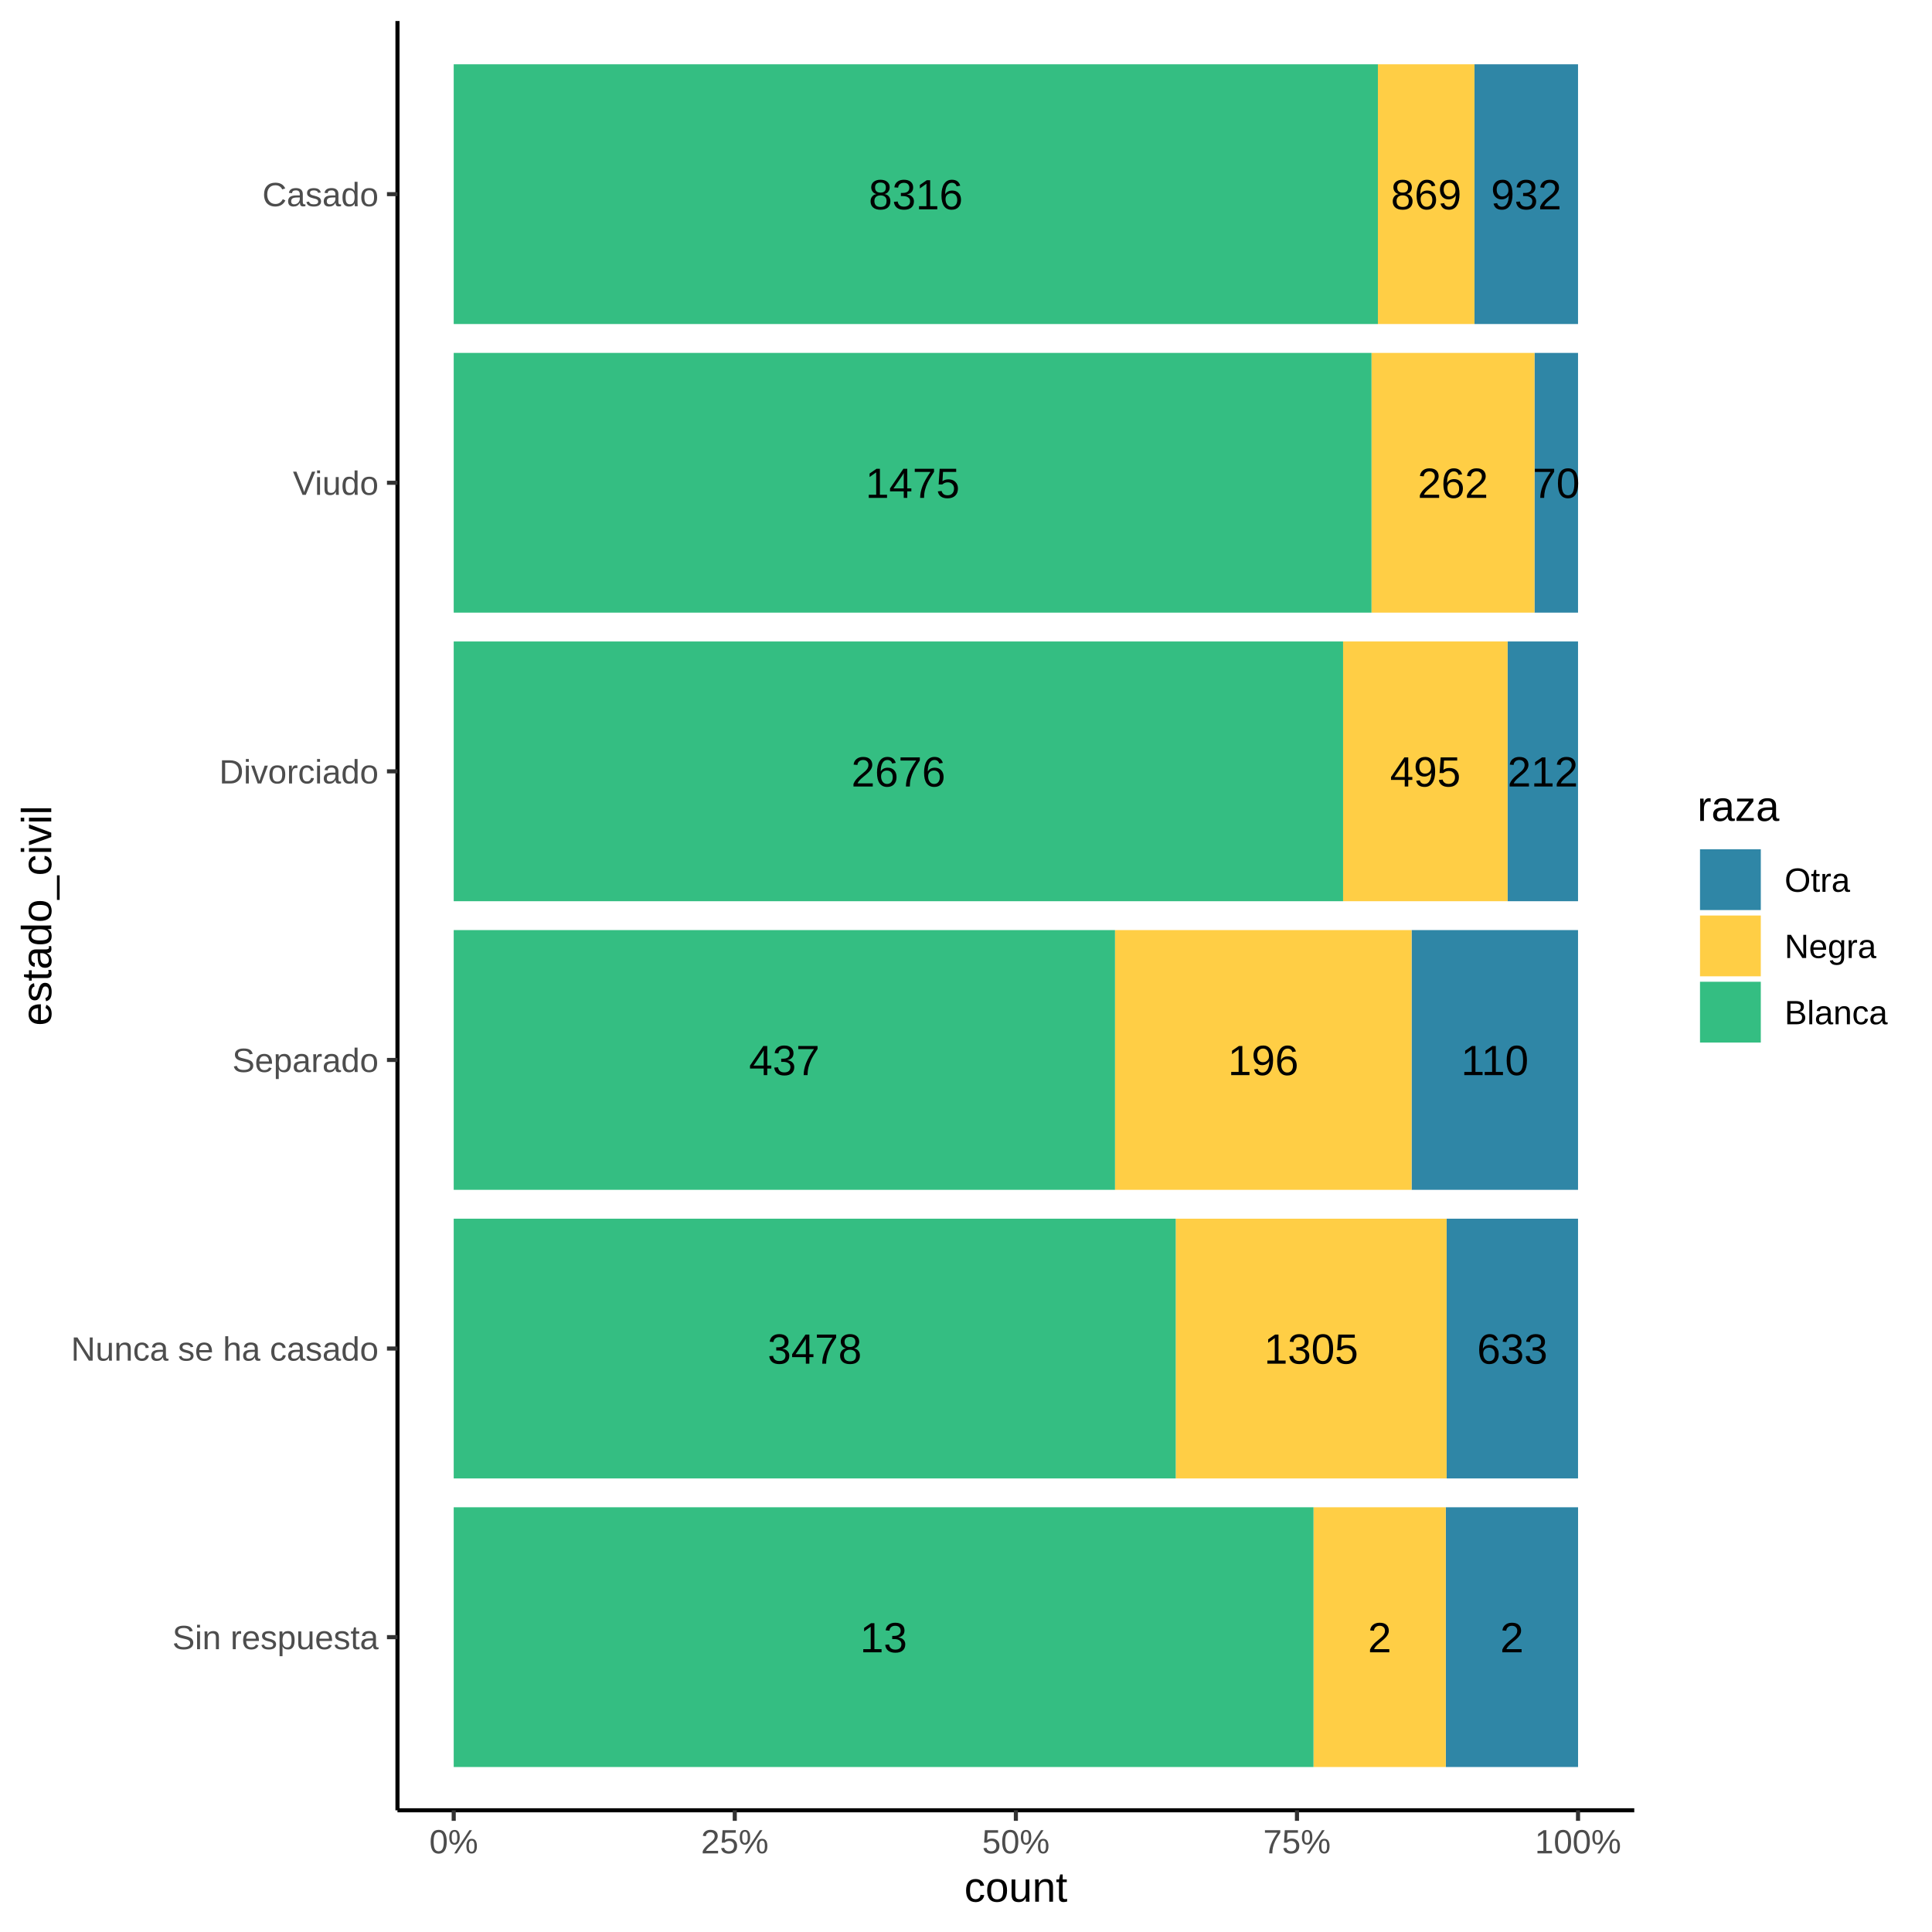
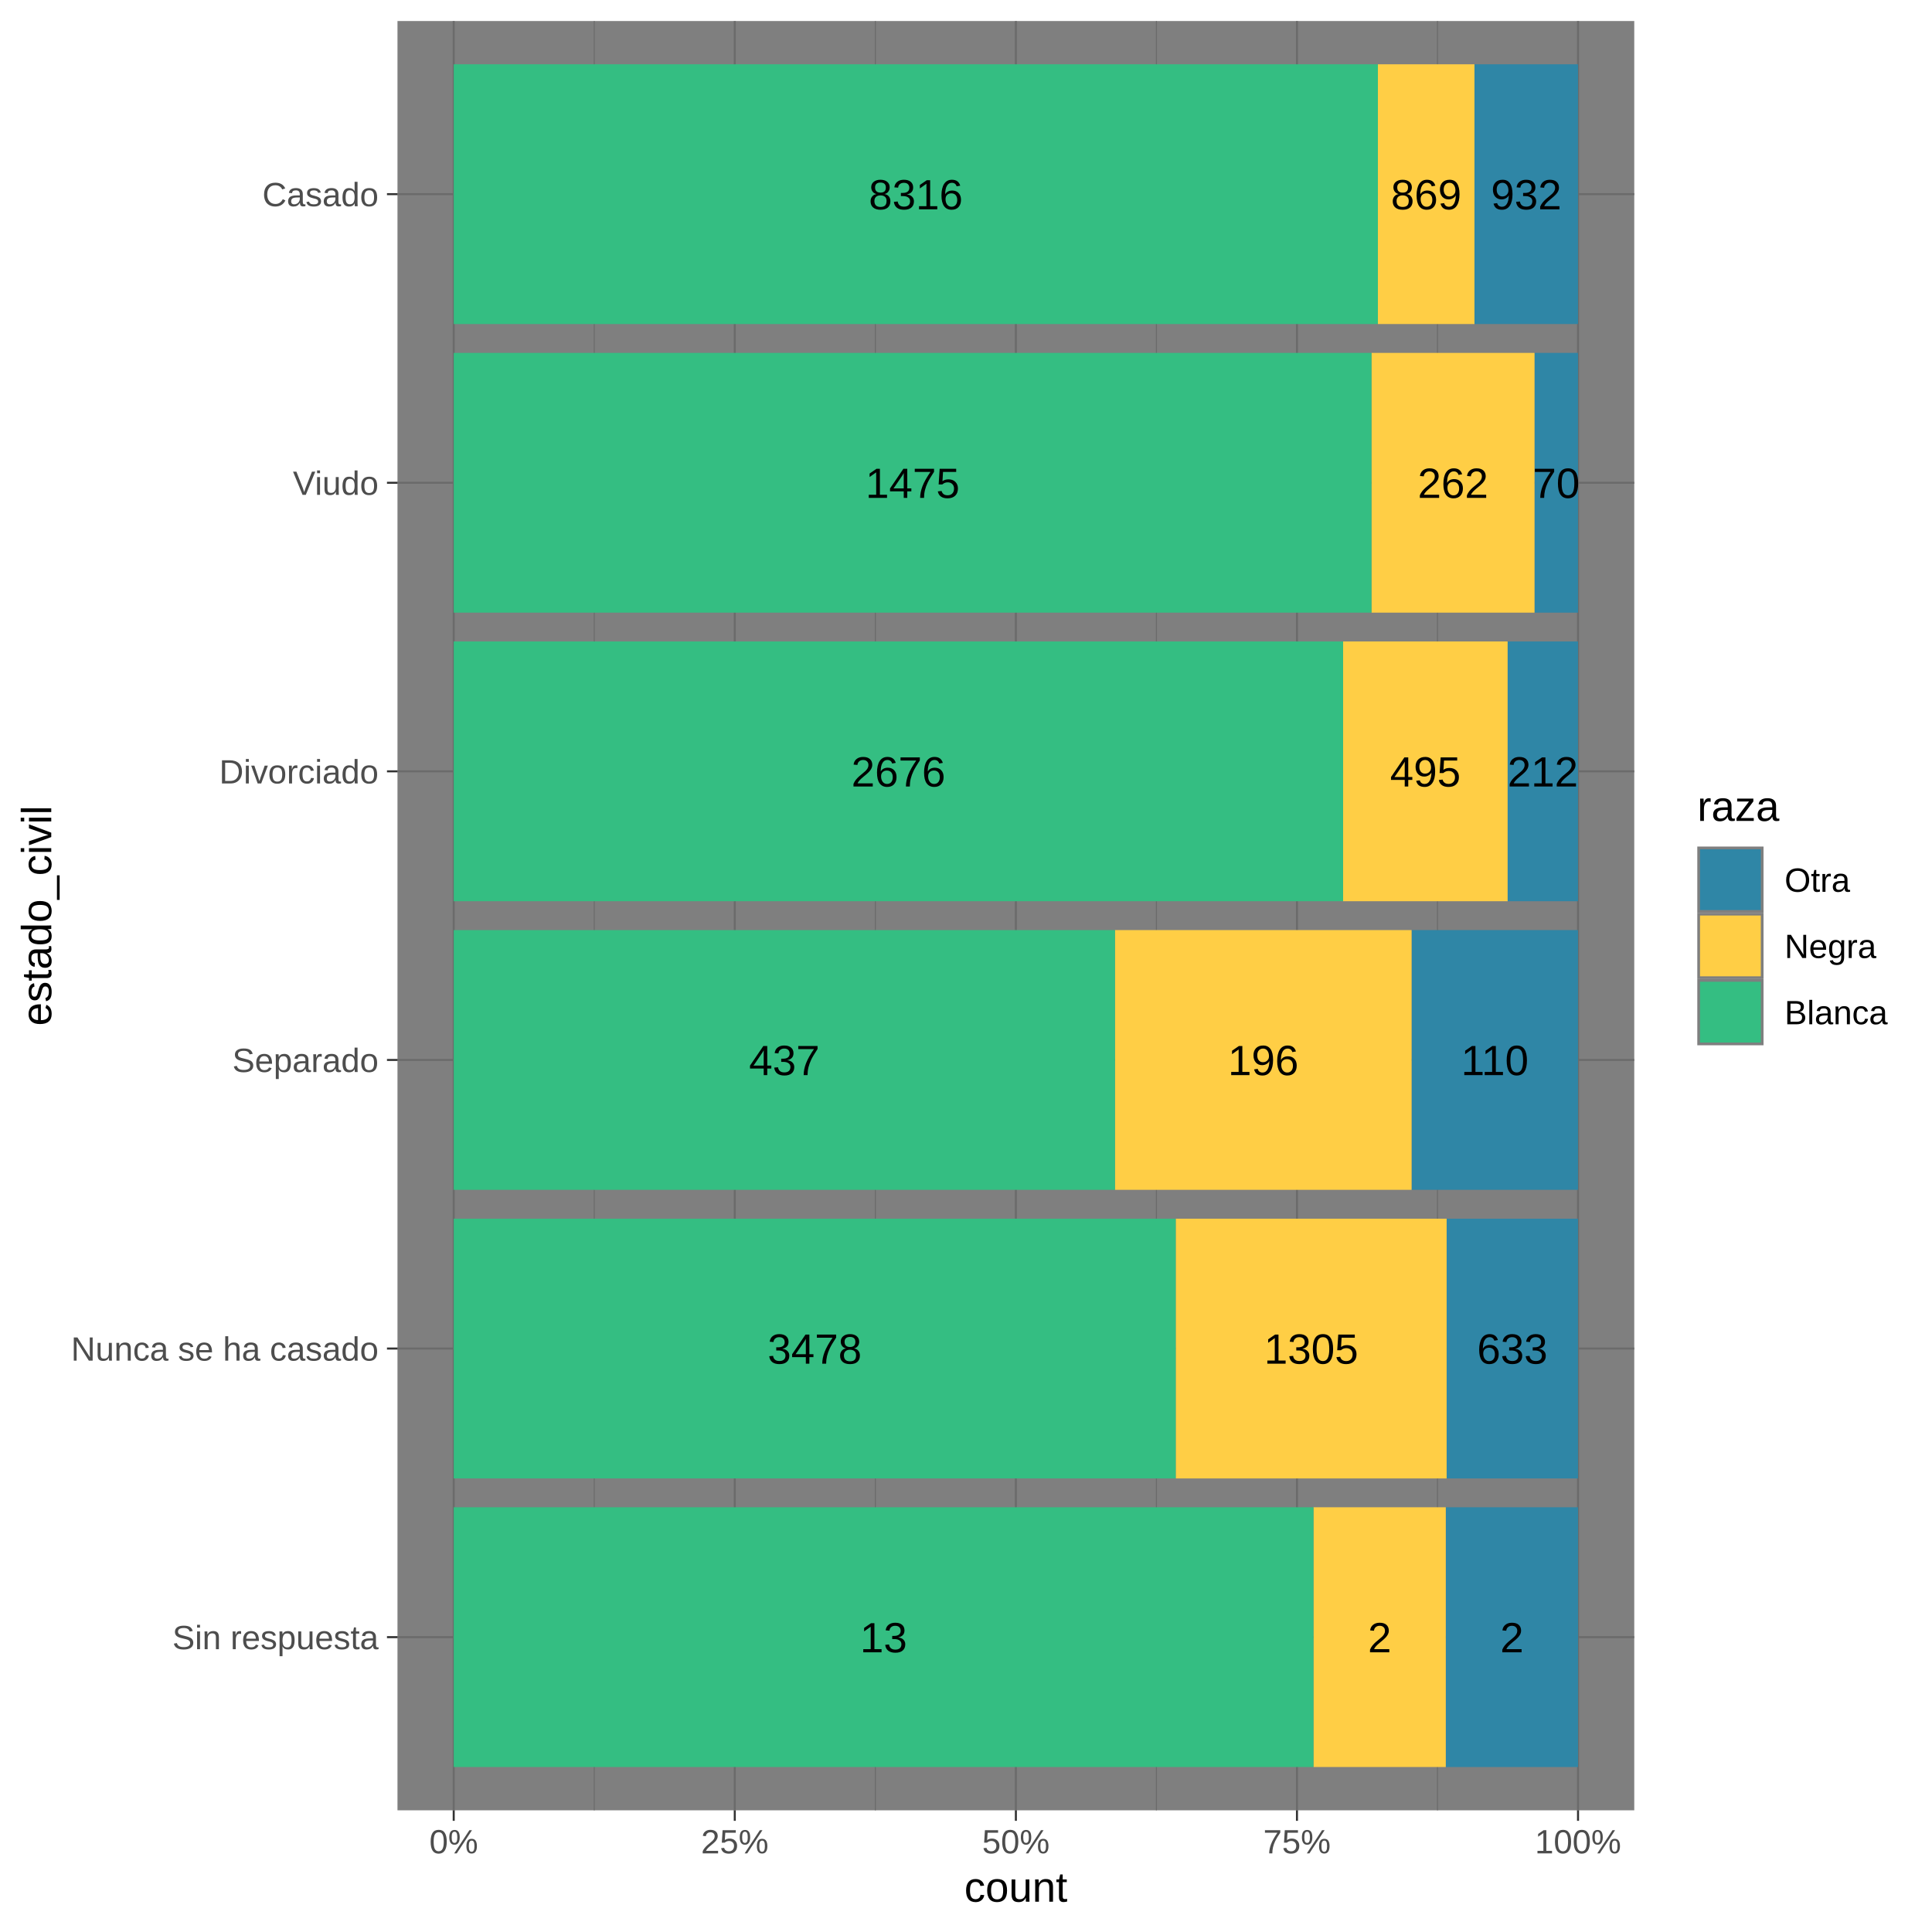
<svg xmlns="http://www.w3.org/2000/svg" class="svglite" width="504.00pt" height="504.00pt" viewBox="0 0 504.00 504.00">
  <defs>
    <style type="text/css">
    .svglite line, .svglite polyline, .svglite polygon, .svglite path, .svglite rect, .svglite circle {
      fill: none;
      stroke: #000000;
      stroke-linecap: round;
      stroke-linejoin: round;
      stroke-miterlimit: 10.00;
    }
  </style>
  </defs>
  <rect width="100%" height="100%" style="stroke: none; fill: #FFFFFF;" />
  <defs>
    <clipPath id="cpMC4wMHw1MDQuMDB8MC4wMHw1MDQuMDA=">
      <rect x="0.00" y="0.00" width="504.00" height="504.00" />
    </clipPath>
  </defs>
  <g clip-path="url(#cpMC4wMHw1MDQuMDB8MC4wMHw1MDQuMDA=)">
    <rect x="0.00" y="0.00" width="504.00" height="504.00" style="stroke-width: 1.07; stroke: #FFFFFF; fill: #FFFFFF;" />
  </g>
  <defs>
    <clipPath id="cpMTAzLjY5fDQyNi4zM3w1LjQ4fDQ3Mi4yNQ==">
      <rect x="103.69" y="5.48" width="322.64" height="466.77" />
    </clipPath>
  </defs>
  <g clip-path="url(#cpMTAzLjY5fDQyNi4zM3w1LjQ4fDQ3Mi4yNQ==)">
-     <rect x="103.69" y="5.48" width="322.64" height="466.77" style="stroke-width: 1.07; stroke: none; fill: #FFFFFF;" />
+     <rect x="103.69" y="5.48" width="322.64" height="466.77" style="stroke-width: 1.07; stroke: none; fill: #7F7F7F;" />
+     <polyline points="155.02,472.25 155.02,5.48 " style="stroke-width: 0.27; stroke: #6B6B6B; stroke-linecap: butt;" />
+     <polyline points="228.35,472.25 228.35,5.48 " style="stroke-width: 0.27; stroke: #6B6B6B; stroke-linecap: butt;" />
+     <polyline points="301.67,472.25 301.67,5.48 " style="stroke-width: 0.27; stroke: #6B6B6B; stroke-linecap: butt;" />
+     <polyline points="375.00,472.25 375.00,5.48 " style="stroke-width: 0.27; stroke: #6B6B6B; stroke-linecap: butt;" />
+     <polyline points="103.69,427.08 426.33,427.08 " style="stroke-width: 0.53; stroke: #6B6B6B; stroke-linecap: butt;" />
+     <polyline points="103.69,351.79 426.33,351.79 " style="stroke-width: 0.53; stroke: #6B6B6B; stroke-linecap: butt;" />
+     <polyline points="103.69,276.51 426.33,276.51 " style="stroke-width: 0.53; stroke: #6B6B6B; stroke-linecap: butt;" />
+     <polyline points="103.69,201.22 426.33,201.22 " style="stroke-width: 0.53; stroke: #6B6B6B; stroke-linecap: butt;" />
+     <polyline points="103.69,125.94 426.33,125.94 " style="stroke-width: 0.53; stroke: #6B6B6B; stroke-linecap: butt;" />
+     <polyline points="103.69,50.65 426.33,50.65 " style="stroke-width: 0.53; stroke: #6B6B6B; stroke-linecap: butt;" />
+     <polyline points="118.36,472.25 118.36,5.48 " style="stroke-width: 0.53; stroke: #6B6B6B; stroke-linecap: butt;" />
+     <polyline points="191.68,472.25 191.68,5.48 " style="stroke-width: 0.53; stroke: #6B6B6B; stroke-linecap: butt;" />
+     <polyline points="265.01,472.25 265.01,5.48 " style="stroke-width: 0.53; stroke: #6B6B6B; stroke-linecap: butt;" />
+     <polyline points="338.34,472.25 338.34,5.48 " style="stroke-width: 0.53; stroke: #6B6B6B; stroke-linecap: butt;" />
+     <polyline points="411.66,472.25 411.66,5.48 " style="stroke-width: 0.53; stroke: #6B6B6B; stroke-linecap: butt;" />
    <rect x="377.16" y="393.20" width="34.51" height="67.76" style="stroke-width: 1.07; stroke: none; stroke-linecap: square; stroke-linejoin: miter; fill: #2F86A6;" />
    <rect x="342.65" y="393.20" width="34.51" height="67.76" style="stroke-width: 1.07; stroke: none; stroke-linecap: square; stroke-linejoin: miter; fill: #FFCE45;" />
    <rect x="118.36" y="393.20" width="224.29" height="67.76" style="stroke-width: 1.07; stroke: none; stroke-linecap: square; stroke-linejoin: miter; fill: #34BE82;" />
    <rect x="377.38" y="317.92" width="34.28" height="67.76" style="stroke-width: 1.07; stroke: none; stroke-linecap: square; stroke-linejoin: miter; fill: #2F86A6;" />
    <rect x="306.71" y="317.92" width="70.67" height="67.76" style="stroke-width: 1.07; stroke: none; stroke-linecap: square; stroke-linejoin: miter; fill: #FFCE45;" />
    <rect x="118.36" y="317.92" width="188.35" height="67.76" style="stroke-width: 1.07; stroke: none; stroke-linecap: square; stroke-linejoin: miter; fill: #34BE82;" />
    <rect x="368.24" y="242.63" width="43.42" height="67.76" style="stroke-width: 1.07; stroke: none; stroke-linecap: square; stroke-linejoin: miter; fill: #2F86A6;" />
    <rect x="290.87" y="242.63" width="77.37" height="67.76" style="stroke-width: 1.07; stroke: none; stroke-linecap: square; stroke-linejoin: miter; fill: #FFCE45;" />
    <rect x="118.36" y="242.63" width="172.51" height="67.76" style="stroke-width: 1.07; stroke: none; stroke-linecap: square; stroke-linejoin: miter; fill: #34BE82;" />
    <rect x="393.28" y="167.34" width="18.38" height="67.76" style="stroke-width: 1.07; stroke: none; stroke-linecap: square; stroke-linejoin: miter; fill: #2F86A6;" />
    <rect x="350.37" y="167.34" width="42.92" height="67.76" style="stroke-width: 1.07; stroke: none; stroke-linecap: square; stroke-linejoin: miter; fill: #FFCE45;" />
    <rect x="118.36" y="167.34" width="232.01" height="67.76" style="stroke-width: 1.07; stroke: none; stroke-linecap: square; stroke-linejoin: miter; fill: #34BE82;" />
    <rect x="400.30" y="92.06" width="11.36" height="67.76" style="stroke-width: 1.07; stroke: none; stroke-linecap: square; stroke-linejoin: miter; fill: #2F86A6;" />
    <rect x="357.78" y="92.06" width="42.53" height="67.76" style="stroke-width: 1.07; stroke: none; stroke-linecap: square; stroke-linejoin: miter; fill: #FFCE45;" />
    <rect x="118.36" y="92.06" width="239.42" height="67.76" style="stroke-width: 1.07; stroke: none; stroke-linecap: square; stroke-linejoin: miter; fill: #34BE82;" />
    <rect x="384.64" y="16.77" width="27.02" height="67.76" style="stroke-width: 1.07; stroke: none; stroke-linecap: square; stroke-linejoin: miter; fill: #2F86A6;" />
    <rect x="359.45" y="16.77" width="25.19" height="67.76" style="stroke-width: 1.07; stroke: none; stroke-linecap: square; stroke-linejoin: miter; fill: #FFCE45;" />
    <rect x="118.36" y="16.77" width="241.09" height="67.76" style="stroke-width: 1.07; stroke: none; stroke-linecap: square; stroke-linejoin: miter; fill: #34BE82;" />
    <text x="394.41" y="431.04" text-anchor="middle" style="font-size: 11.04px; font-family: Arial;" textLength="6.13px" lengthAdjust="spacingAndGlyphs">2</text>
    <text x="359.90" y="431.04" text-anchor="middle" style="font-size: 11.04px; font-family: Arial;" textLength="6.13px" lengthAdjust="spacingAndGlyphs">2</text>
    <text x="230.50" y="431.04" text-anchor="middle" style="font-size: 11.04px; font-family: Arial;" textLength="12.27px" lengthAdjust="spacingAndGlyphs">13</text>
    <text x="394.52" y="355.75" text-anchor="middle" style="font-size: 11.04px; font-family: Arial;" textLength="18.40px" lengthAdjust="spacingAndGlyphs">633</text>
    <text x="342.05" y="355.75" text-anchor="middle" style="font-size: 11.04px; font-family: Arial;" textLength="24.54px" lengthAdjust="spacingAndGlyphs">1305</text>
    <text x="212.53" y="355.75" text-anchor="middle" style="font-size: 11.04px; font-family: Arial;" textLength="24.54px" lengthAdjust="spacingAndGlyphs">3478</text>
    <text x="389.95" y="280.46" text-anchor="middle" style="font-size: 11.04px; font-family: Arial;" textLength="18.40px" lengthAdjust="spacingAndGlyphs">110</text>
    <text x="329.55" y="280.46" text-anchor="middle" style="font-size: 11.04px; font-family: Arial;" textLength="18.40px" lengthAdjust="spacingAndGlyphs">196</text>
    <text x="204.61" y="280.46" text-anchor="middle" style="font-size: 11.04px; font-family: Arial;" textLength="18.40px" lengthAdjust="spacingAndGlyphs">437</text>
    <text x="402.47" y="205.18" text-anchor="middle" style="font-size: 11.04px; font-family: Arial;" textLength="18.40px" lengthAdjust="spacingAndGlyphs">212</text>
    <text x="371.83" y="205.18" text-anchor="middle" style="font-size: 11.04px; font-family: Arial;" textLength="18.40px" lengthAdjust="spacingAndGlyphs">495</text>
    <text x="234.36" y="205.18" text-anchor="middle" style="font-size: 11.04px; font-family: Arial;" textLength="24.54px" lengthAdjust="spacingAndGlyphs">2676</text>
    <text x="405.98" y="129.89" text-anchor="middle" style="font-size: 11.04px; font-family: Arial;" textLength="12.27px" lengthAdjust="spacingAndGlyphs">70</text>
    <text x="379.04" y="129.89" text-anchor="middle" style="font-size: 11.04px; font-family: Arial;" textLength="18.40px" lengthAdjust="spacingAndGlyphs">262</text>
    <text x="238.07" y="129.89" text-anchor="middle" style="font-size: 11.04px; font-family: Arial;" textLength="24.54px" lengthAdjust="spacingAndGlyphs">1475</text>
    <text x="398.15" y="54.61" text-anchor="middle" style="font-size: 11.04px; font-family: Arial;" textLength="18.40px" lengthAdjust="spacingAndGlyphs">932</text>
    <text x="372.05" y="54.61" text-anchor="middle" style="font-size: 11.04px; font-family: Arial;" textLength="18.40px" lengthAdjust="spacingAndGlyphs">869</text>
    <text x="238.90" y="54.61" text-anchor="middle" style="font-size: 11.04px; font-family: Arial;" textLength="24.54px" lengthAdjust="spacingAndGlyphs">8316</text>
  </g>
  <g clip-path="url(#cpMC4wMHw1MDQuMDB8MC4wMHw1MDQuMDA=)">
-     <polyline points="103.69,472.25 103.69,5.48 " style="stroke-width: 1.07; stroke-linecap: butt;" />
    <text x="98.76" y="430.23" text-anchor="end" style="font-size: 8.80px; fill: #4D4D4D; font-family: Arial;" textLength="53.81px" lengthAdjust="spacingAndGlyphs">Sin respuesta</text>
    <text x="98.76" y="354.95" text-anchor="end" style="font-size: 8.80px; fill: #4D4D4D; font-family: Arial;" textLength="80.23px" lengthAdjust="spacingAndGlyphs">Nunca se ha casado</text>
    <text x="98.76" y="279.66" text-anchor="end" style="font-size: 8.80px; fill: #4D4D4D; font-family: Arial;" textLength="38.17px" lengthAdjust="spacingAndGlyphs">Separado</text>
    <text x="98.76" y="204.38" text-anchor="end" style="font-size: 8.80px; fill: #4D4D4D; font-family: Arial;" textLength="41.57px" lengthAdjust="spacingAndGlyphs">Divorciado</text>
    <text x="98.76" y="129.09" text-anchor="end" style="font-size: 8.80px; fill: #4D4D4D; font-family: Arial;" textLength="22.51px" lengthAdjust="spacingAndGlyphs">Viudo</text>
    <text x="98.76" y="53.80" text-anchor="end" style="font-size: 8.80px; fill: #4D4D4D; font-family: Arial;" textLength="30.33px" lengthAdjust="spacingAndGlyphs">Casado</text>
-     <polyline points="100.95,427.08 103.69,427.08 " style="stroke-width: 1.07; stroke: #333333; stroke-linecap: butt;" />
-     <polyline points="100.95,351.79 103.69,351.79 " style="stroke-width: 1.07; stroke: #333333; stroke-linecap: butt;" />
-     <polyline points="100.95,276.51 103.69,276.51 " style="stroke-width: 1.07; stroke: #333333; stroke-linecap: butt;" />
-     <polyline points="100.95,201.22 103.69,201.22 " style="stroke-width: 1.07; stroke: #333333; stroke-linecap: butt;" />
-     <polyline points="100.95,125.94 103.69,125.94 " style="stroke-width: 1.07; stroke: #333333; stroke-linecap: butt;" />
-     <polyline points="100.95,50.65 103.69,50.65 " style="stroke-width: 1.07; stroke: #333333; stroke-linecap: butt;" />
-     <polyline points="103.69,472.25 426.33,472.25 " style="stroke-width: 1.07; stroke-linecap: butt;" />
-     <polyline points="118.36,474.99 118.36,472.25 " style="stroke-width: 1.07; stroke: #333333; stroke-linecap: butt;" />
-     <polyline points="191.68,474.99 191.68,472.25 " style="stroke-width: 1.07; stroke: #333333; stroke-linecap: butt;" />
-     <polyline points="265.01,474.99 265.01,472.25 " style="stroke-width: 1.07; stroke: #333333; stroke-linecap: butt;" />
-     <polyline points="338.34,474.99 338.34,472.25 " style="stroke-width: 1.07; stroke: #333333; stroke-linecap: butt;" />
-     <polyline points="411.66,474.99 411.66,472.25 " style="stroke-width: 1.07; stroke: #333333; stroke-linecap: butt;" />
+     <polyline points="100.95,427.08 103.69,427.08 " style="stroke-width: 0.53; stroke: #333333; stroke-linecap: butt;" />
+     <polyline points="100.95,351.79 103.69,351.79 " style="stroke-width: 0.53; stroke: #333333; stroke-linecap: butt;" />
+     <polyline points="100.95,276.51 103.69,276.51 " style="stroke-width: 0.53; stroke: #333333; stroke-linecap: butt;" />
+     <polyline points="100.95,201.22 103.69,201.22 " style="stroke-width: 0.53; stroke: #333333; stroke-linecap: butt;" />
+     <polyline points="100.95,125.94 103.69,125.94 " style="stroke-width: 0.53; stroke: #333333; stroke-linecap: butt;" />
+     <polyline points="100.95,50.65 103.69,50.65 " style="stroke-width: 0.53; stroke: #333333; stroke-linecap: butt;" />
+     <polyline points="118.36,474.99 118.36,472.25 " style="stroke-width: 0.53; stroke: #333333; stroke-linecap: butt;" />
+     <polyline points="191.68,474.99 191.68,472.25 " style="stroke-width: 0.53; stroke: #333333; stroke-linecap: butt;" />
+     <polyline points="265.01,474.99 265.01,472.25 " style="stroke-width: 0.53; stroke: #333333; stroke-linecap: butt;" />
+     <polyline points="338.34,474.99 338.34,472.25 " style="stroke-width: 0.53; stroke: #333333; stroke-linecap: butt;" />
+     <polyline points="411.66,474.99 411.66,472.25 " style="stroke-width: 0.53; stroke: #333333; stroke-linecap: butt;" />
    <text x="118.36" y="483.49" text-anchor="middle" style="font-size: 8.80px; fill: #4D4D4D; font-family: Arial;" textLength="12.72px" lengthAdjust="spacingAndGlyphs">0%</text>
    <text x="191.68" y="483.49" text-anchor="middle" style="font-size: 8.80px; fill: #4D4D4D; font-family: Arial;" textLength="17.61px" lengthAdjust="spacingAndGlyphs">25%</text>
    <text x="265.01" y="483.49" text-anchor="middle" style="font-size: 8.80px; fill: #4D4D4D; font-family: Arial;" textLength="17.61px" lengthAdjust="spacingAndGlyphs">50%</text>
    <text x="338.34" y="483.49" text-anchor="middle" style="font-size: 8.80px; fill: #4D4D4D; font-family: Arial;" textLength="17.61px" lengthAdjust="spacingAndGlyphs">75%</text>
    <text x="411.66" y="483.49" text-anchor="middle" style="font-size: 8.80px; fill: #4D4D4D; font-family: Arial;" textLength="22.51px" lengthAdjust="spacingAndGlyphs">100%</text>
    <text x="265.01" y="496.10" text-anchor="middle" style="font-size: 11.00px; font-family: Arial;" textLength="26.91px" lengthAdjust="spacingAndGlyphs">count</text>
    <text transform="translate(13.37,238.87) rotate(-90)" text-anchor="middle" style="font-size: 11.00px; font-family: Arial;" textLength="57.48px" lengthAdjust="spacingAndGlyphs">estado_civil</text>
    <rect x="437.29" y="199.57" width="61.23" height="78.60" style="stroke-width: 1.07; stroke: none; fill: #FFFFFF;" />
    <text x="442.77" y="214.15" style="font-size: 11.00px; font-family: Arial;" textLength="21.41px" lengthAdjust="spacingAndGlyphs">raza</text>
+     <rect x="442.77" y="220.84" width="17.28" height="17.28" style="stroke-width: 1.07; stroke: none; fill: #7F7F7F;" />
    <rect x="443.48" y="221.55" width="15.86" height="15.86" style="stroke-width: 1.07; stroke: none; stroke-linecap: square; stroke-linejoin: miter; fill: #2F86A6;" />
+     <rect x="442.77" y="238.12" width="17.28" height="17.28" style="stroke-width: 1.07; stroke: none; fill: #7F7F7F;" />
    <rect x="443.48" y="238.83" width="15.86" height="15.86" style="stroke-width: 1.07; stroke: none; stroke-linecap: square; stroke-linejoin: miter; fill: #FFCE45;" />
+     <rect x="442.77" y="255.40" width="17.28" height="17.28" style="stroke-width: 1.07; stroke: none; fill: #7F7F7F;" />
    <rect x="443.48" y="256.11" width="15.86" height="15.86" style="stroke-width: 1.07; stroke: none; stroke-linecap: square; stroke-linejoin: miter; fill: #34BE82;" />
    <text x="465.53" y="232.64" style="font-size: 8.80px; font-family: Arial;" textLength="17.11px" lengthAdjust="spacingAndGlyphs">Otra</text>
    <text x="465.53" y="249.92" style="font-size: 8.80px; font-family: Arial;" textLength="23.97px" lengthAdjust="spacingAndGlyphs">Negra</text>
    <text x="465.53" y="267.20" style="font-size: 8.80px; font-family: Arial;" textLength="26.91px" lengthAdjust="spacingAndGlyphs">Blanca</text>
  </g>
</svg>
